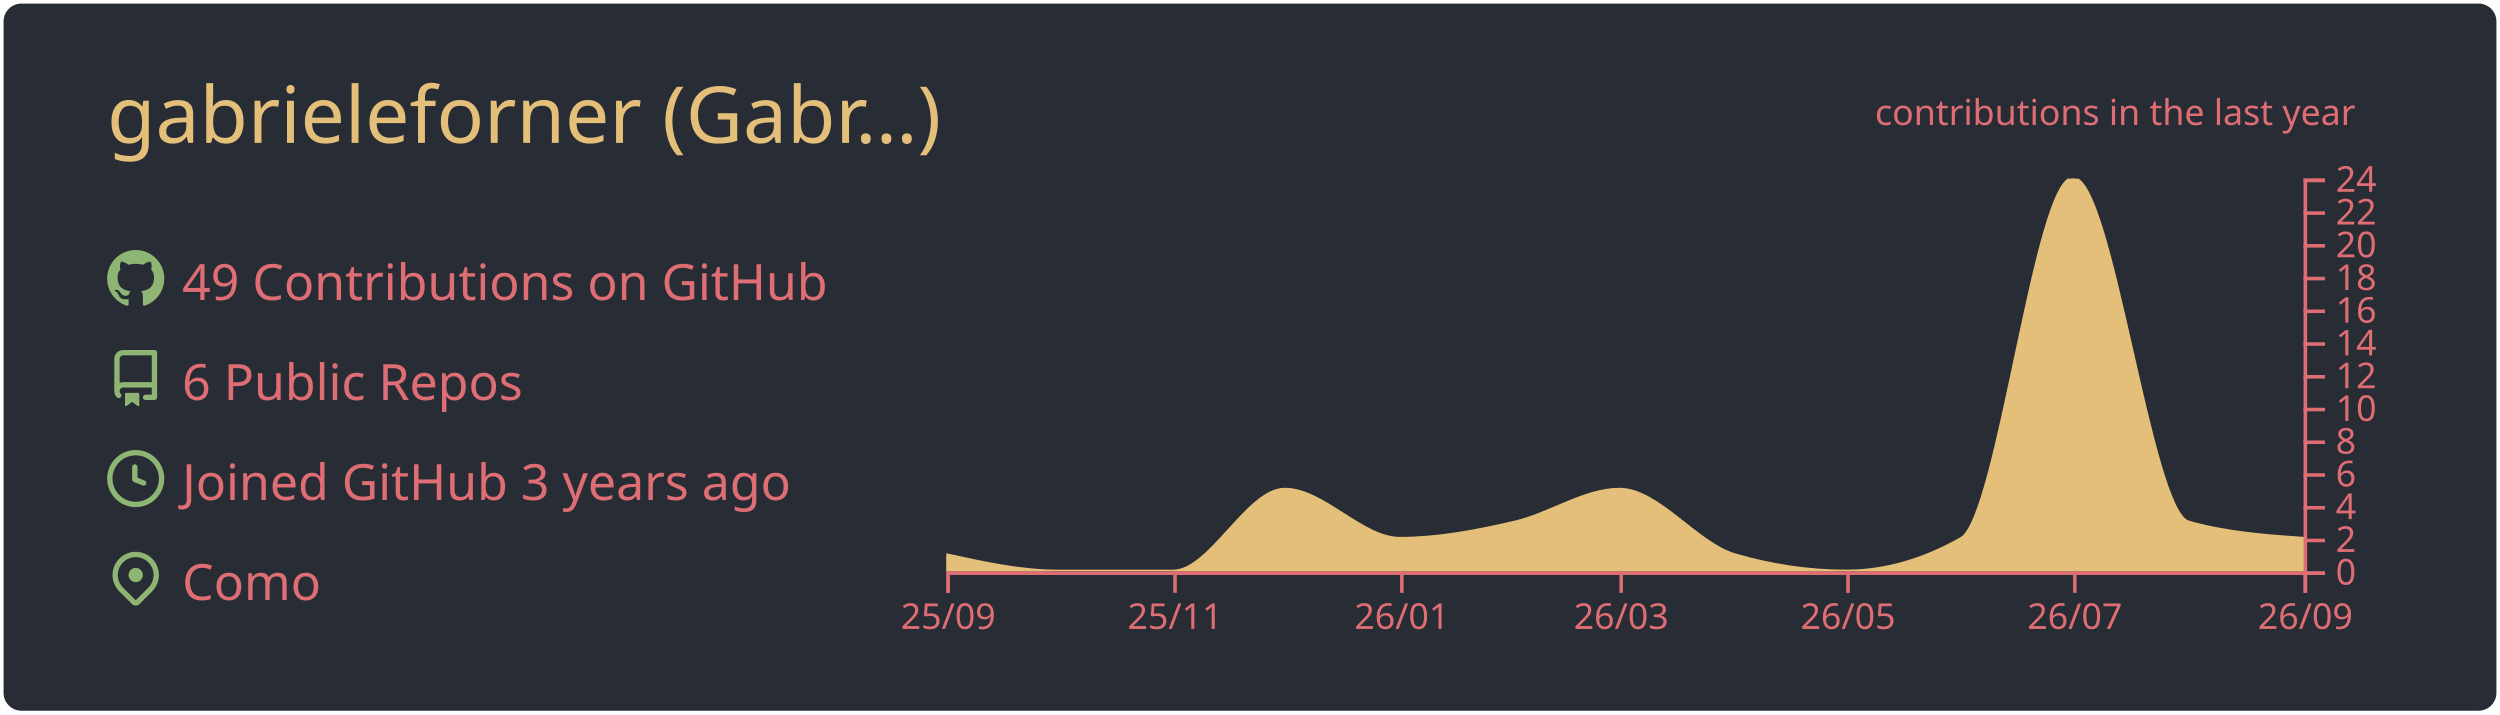
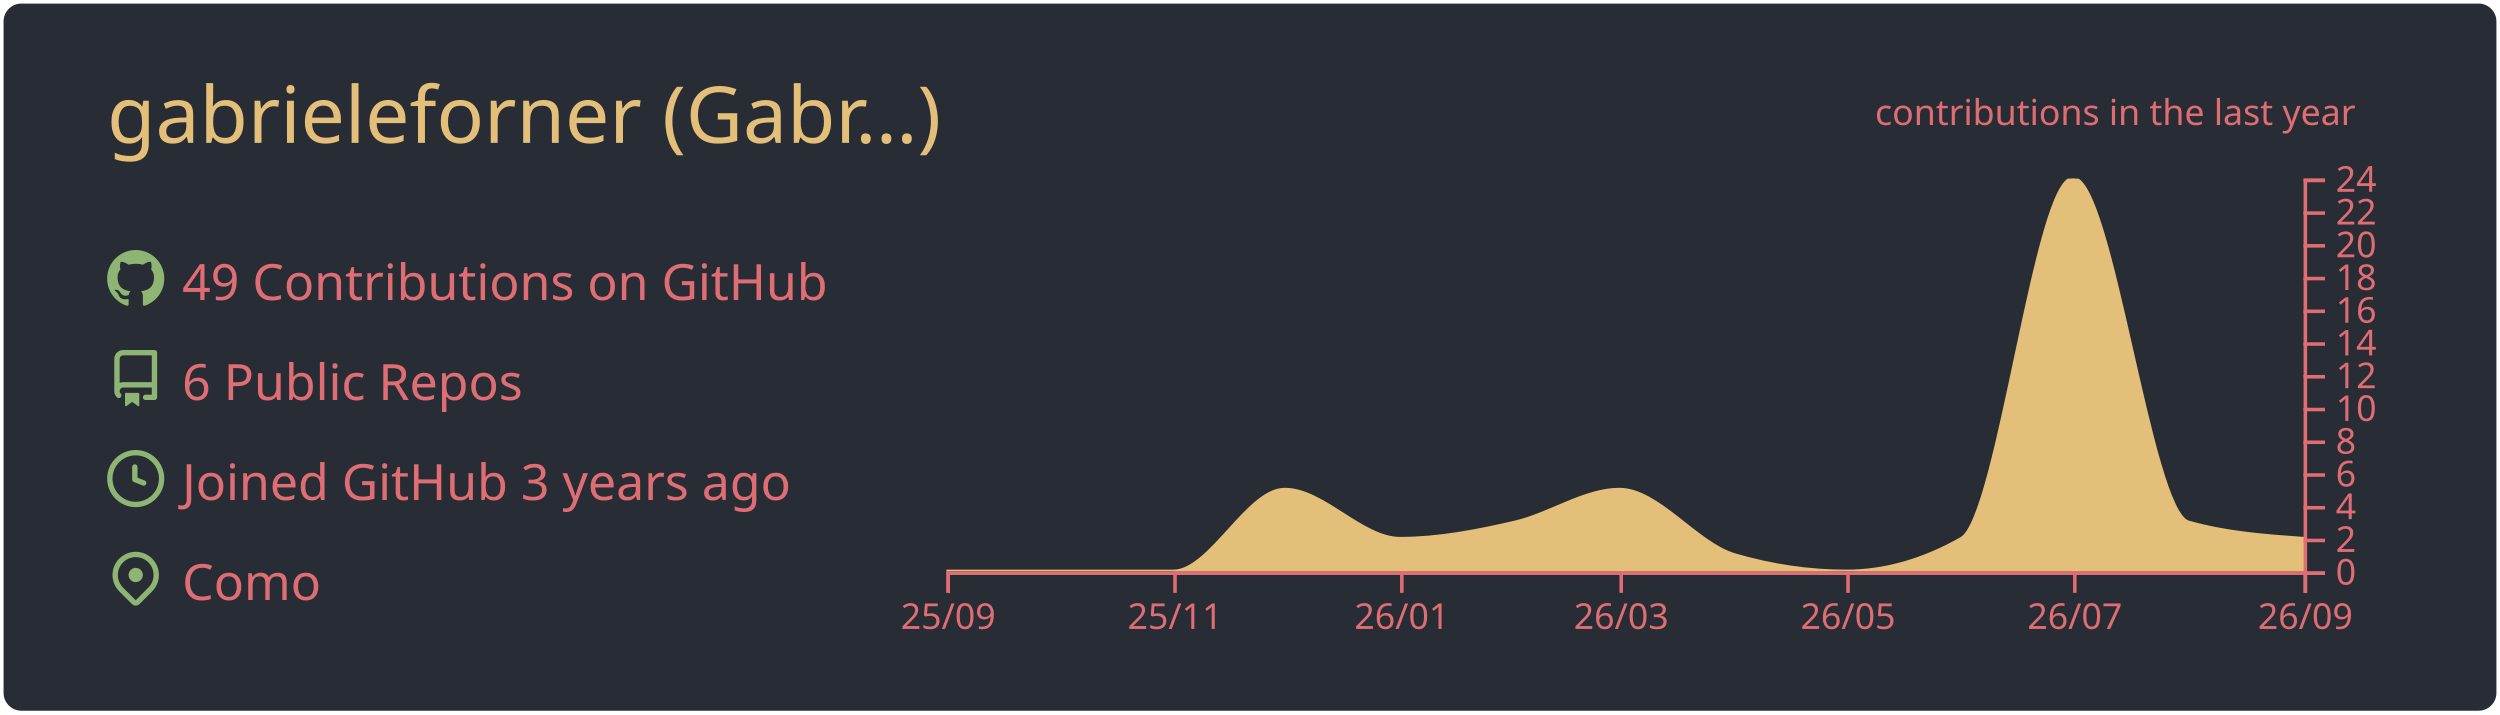
<svg xmlns="http://www.w3.org/2000/svg" width="700" height="200" viewBox="0 0 700 200">
  <style>* {
          font-family: 'Segoe UI', Ubuntu, "Helvetica Neue", Sans-Serif
        }</style>
  <g class="gpsc-root">
    <rect x="1" y="1" rx="5" ry="5" height="99%" width="99.714%" stroke="#000000" stroke-width="1" fill="#282c34" stroke-opacity="0" />
    <text x="30" y="40" class="gpsc-item" style="--gpsc-i: 0; font-size: 22px; fill: #e4bf7a;">gabrieleforner (Gabr…)</text>
    <g transform="translate(0,40)">
      <g transform="translate(30,30)">
        <g class="gpsc-item" style="--gpsc-i: 0;">
          <g transform="translate(0,0)" width="14" height="14" fill="#8eb573">
            <path fill-rule="evenodd" d="M8 0C3.58 0 0 3.58 0 8c0 3.54 2.29 6.53 5.47 7.59.4.07.55-.17.55-.38 0-.19-.01-.82-.01-1.49-2.01.37-2.53-.49-2.69-.94-.09-.23-.48-.94-.82-1.13-.28-.15-.68-.52-.01-.53.63-.01 1.08.58 1.23.82.72 1.21 1.87.87 2.33.66.07-.52.28-.87.51-1.07-1.78-.2-3.64-.89-3.64-3.95 0-.87.31-1.59.82-2.15-.08-.2-.36-1.02.08-2.12 0 0 .67-.21 2.2.82.64-.18 1.32-.27 2-.27.68 0 1.36.09 2 .27 1.53-1.04 2.2-.82 2.2-.82.44 1.1.16 1.92.08 2.12.51.56.82 1.27.82 2.15 0 3.07-1.87 3.75-3.65 3.95.29.25.54.73.54 1.48 0 1.07-.01 1.93-.01 2.2 0 .21.15.46.55.38A8.013 8.013 0 0016 8c0-4.42-3.58-8-8-8z" />
          </g>
        </g>
        <g class="gpsc-item" style="--gpsc-i: 1;">
          <g transform="translate(0,28)" width="14" height="14" fill="#8eb573">
            <path fill-rule="evenodd" d="M2 2.5A2.5 2.5 0 014.5 0h8.75a.75.75 0 01.75.75v12.5a.75.75 0 01-.75.75h-2.5a.75.75 0 110-1.5h1.75v-2h-8a1 1 0 00-.714 1.7.75.75 0 01-1.072 1.05A2.495 2.495 0 012 11.5v-9zm10.5-1V9h-8c-.356 0-.694.074-1 .208V2.5a1 1 0 011-1h8zM5 12.25v3.25a.25.25 0 00.4.2l1.45-1.087a.25.25 0 01.3 0L8.6 15.7a.25.25 0 00.4-.2v-3.25a.25.25 0 00-.25-.25h-3.5a.25.25 0 00-.25.25z" />
          </g>
        </g>
        <g class="gpsc-item" style="--gpsc-i: 2;">
          <g transform="translate(0,56)" width="14" height="14" fill="#8eb573">
            <path fill-rule="evenodd" d="M1.5 8a6.5 6.5 0 1113 0 6.5 6.5 0 01-13 0zM8 0a8 8 0 100 16A8 8 0 008 0zm.5 4.75a.75.75 0 00-1.5 0v3.5a.75.75 0 00.471.696l2.5 1a.75.75 0 00.557-1.392L8.5 7.742V4.75z" />
          </g>
        </g>
        <g class="gpsc-item" style="--gpsc-i: 3;">
          <g transform="translate(0,84)" width="14" height="14" fill="#8eb573">
            <path fill-rule="evenodd" d="M11.536 3.464a5 5 0 010 7.072L8 14.07l-3.536-3.535a5 5 0 117.072-7.072v.001zm1.06 8.132a6.5 6.5 0 10-9.192 0l3.535 3.536a1.5 1.5 0 002.122 0l3.535-3.536zM8 9a2 2 0 100-4 2 2 0 000 4z" />
          </g>
        </g>
        <text x="21" y="14" class="gpsc-item" style="--gpsc-i: 0; fill: #df6d74; font-size: 14px;">49 Contributions on GitHub</text>
        <text x="21" y="42" class="gpsc-item" style="--gpsc-i: 1; fill: #df6d74; font-size: 14px;">6 Public Repos</text>
        <text x="21" y="70" class="gpsc-item" style="--gpsc-i: 2; fill: #df6d74; font-size: 14px;">Joined GitHub 3 years ago</text>
        <text x="21" y="98" class="gpsc-item" style="--gpsc-i: 3; fill: #df6d74; font-size: 14px;">Como</text>
      </g>
      <g color="#e4bf7a" transform="translate(295,10)">
        <clipPath id="gpsc-reveal-clip">
          <rect class="gpsc-reveal" x="-30" y="0" width="410" height="110" style="--gpsc-w: 410px; --gpsc-i: 4;" />
        </clipPath>
        <g clip-path="url(#gpsc-reveal-clip)" class="gpsc-chart" style="--gpsc-i: 4;">
-           <path transform="translate(-30,0)" stroke="#e4bf7a" fill="#e4bf7a" opacity="1" d="M0,105.417C10.411,107.708,20.822,110,31.233,110C41.991,110,52.749,110,63.507,110C73.918,110,84.329,87.083,94.74,87.083C105.498,87.083,116.256,100.833,127.014,100.833C137.772,100.833,148.53,98.753,159.288,96.25C169.005,93.99,178.721,87.083,188.438,87.083C199.196,87.083,209.954,102.259,220.712,105.417C231.123,108.472,241.534,110,251.945,110C262.703,110,273.461,106.944,284.219,100.833C294.63,94.919,305.041,0,315.452,0C326.21,0,336.968,93.194,347.726,96.25C358.484,99.306,369.242,100.069,380,100.833L380,110C369.242,110,358.484,110,347.726,110C336.968,110,326.21,110,315.452,110C305.041,110,294.63,110,284.219,110C273.461,110,262.703,110,251.945,110C241.534,110,231.123,110,220.712,110C209.954,110,199.196,110,188.438,110C178.721,110,169.005,110,159.288,110C148.53,110,137.772,110,127.014,110C116.256,110,105.498,110,94.74,110C84.329,110,73.918,110,63.507,110C52.749,110,41.991,110,31.233,110C20.822,110,10.411,110,0,110Z" />
+           <path transform="translate(-30,0)" stroke="#e4bf7a" fill="#e4bf7a" opacity="1" d="M0,110C10.411,110,20.822,110,31.233,110C41.991,110,52.749,110,63.507,110C73.918,110,84.329,87.083,94.74,87.083C105.498,87.083,116.256,100.833,127.014,100.833C137.772,100.833,148.53,98.753,159.288,96.25C169.005,93.99,178.721,87.083,188.438,87.083C199.196,87.083,209.954,102.259,220.712,105.417C231.123,108.472,241.534,110,251.945,110C262.703,110,273.461,106.944,284.219,100.833C294.63,94.919,305.041,0,315.452,0C326.21,0,336.968,93.194,347.726,96.25C358.484,99.306,369.242,100.069,380,100.833L380,110C369.242,110,358.484,110,347.726,110C336.968,110,326.21,110,315.452,110C305.041,110,294.63,110,284.219,110C273.461,110,262.703,110,251.945,110C241.534,110,231.123,110,220.712,110C209.954,110,199.196,110,188.438,110C178.721,110,169.005,110,159.288,110C148.53,110,137.772,110,127.014,110C116.256,110,105.498,110,94.74,110C84.329,110,73.918,110,63.507,110C52.749,110,41.991,110,31.233,110C20.822,110,10.411,110,0,110Z" />
        </g>
        <g color="#df6d74" transform="translate(-30,110)" fill="none" font-size="10" font-family="sans-serif" text-anchor="middle">
          <path class="domain" stroke="currentColor" d="M0.5,6V0.5H380.5V6" />
          <g class="tick" opacity="1" transform="translate(0.5,0)">
            <line stroke="currentColor" y2="6" />
            <text fill="currentColor" y="9" dy="0.71em">25/09</text>
          </g>
          <g class="tick" opacity="1" transform="translate(64.00685,0)">
            <line stroke="currentColor" y2="6" />
            <text fill="currentColor" y="9" dy="0.71em">25/11</text>
          </g>
          <g class="tick" opacity="1" transform="translate(127.5137,0)">
            <line stroke="currentColor" y2="6" />
            <text fill="currentColor" y="9" dy="0.71em">26/01</text>
          </g>
          <g class="tick" opacity="1" transform="translate(188.9384,0)">
            <line stroke="currentColor" y2="6" />
            <text fill="currentColor" y="9" dy="0.71em">26/03</text>
          </g>
          <g class="tick" opacity="1" transform="translate(252.4452,0)">
            <line stroke="currentColor" y2="6" />
            <text fill="currentColor" y="9" dy="0.71em">26/05</text>
          </g>
          <g class="tick" opacity="1" transform="translate(315.9521,0)">
            <line stroke="currentColor" y2="6" />
            <text fill="currentColor" y="9" dy="0.71em">26/07</text>
          </g>
          <g class="tick" opacity="1" transform="translate(380.5,0)">
            <line stroke="currentColor" y2="6" />
            <text fill="currentColor" y="9" dy="0.71em">26/09</text>
          </g>
        </g>
        <g color="#df6d74" transform="translate(350,0)" fill="none" font-size="10" font-family="sans-serif" text-anchor="start">
          <path class="domain" stroke="currentColor" d="M6,110.5H0.5V0.5H6" />
          <g class="tick" opacity="1" transform="translate(0,110.5)">
            <line stroke="currentColor" x2="6" />
            <text fill="currentColor" x="9" dy="0.32em">0</text>
          </g>
          <g class="tick" opacity="1" transform="translate(0,101.3333)">
            <line stroke="currentColor" x2="6" />
            <text fill="currentColor" x="9" dy="0.32em">2</text>
          </g>
          <g class="tick" opacity="1" transform="translate(0,92.16667)">
            <line stroke="currentColor" x2="6" />
            <text fill="currentColor" x="9" dy="0.32em">4</text>
          </g>
          <g class="tick" opacity="1" transform="translate(0,83)">
            <line stroke="currentColor" x2="6" />
            <text fill="currentColor" x="9" dy="0.32em">6</text>
          </g>
          <g class="tick" opacity="1" transform="translate(0,73.83333)">
            <line stroke="currentColor" x2="6" />
            <text fill="currentColor" x="9" dy="0.32em">8</text>
          </g>
          <g class="tick" opacity="1" transform="translate(0,64.66667)">
            <line stroke="currentColor" x2="6" />
            <text fill="currentColor" x="9" dy="0.32em">10</text>
          </g>
          <g class="tick" opacity="1" transform="translate(0,55.5)">
            <line stroke="currentColor" x2="6" />
            <text fill="currentColor" x="9" dy="0.32em">12</text>
          </g>
          <g class="tick" opacity="1" transform="translate(0,46.33333)">
            <line stroke="currentColor" x2="6" />
            <text fill="currentColor" x="9" dy="0.32em">14</text>
          </g>
          <g class="tick" opacity="1" transform="translate(0,37.16667)">
            <line stroke="currentColor" x2="6" />
            <text fill="currentColor" x="9" dy="0.32em">16</text>
          </g>
          <g class="tick" opacity="1" transform="translate(0,28)">
            <line stroke="currentColor" x2="6" />
            <text fill="currentColor" x="9" dy="0.32em">18</text>
          </g>
          <g class="tick" opacity="1" transform="translate(0,18.83333)">
            <line stroke="currentColor" x2="6" />
            <text fill="currentColor" x="9" dy="0.32em">20</text>
          </g>
          <g class="tick" opacity="1" transform="translate(0,9.666667)">
            <line stroke="currentColor" x2="6" />
            <text fill="currentColor" x="9" dy="0.32em">22</text>
          </g>
          <g class="tick" opacity="1" transform="translate(0,0.5)">
            <line stroke="currentColor" x2="6" />
            <text fill="currentColor" x="9" dy="0.32em">24</text>
          </g>
        </g>
        <g>
          <text y="-15" x="230" style="fill: #df6d74; font-size: 10px;">contributions in the last year</text>
        </g>
      </g>
    </g>
  </g>
</svg>
